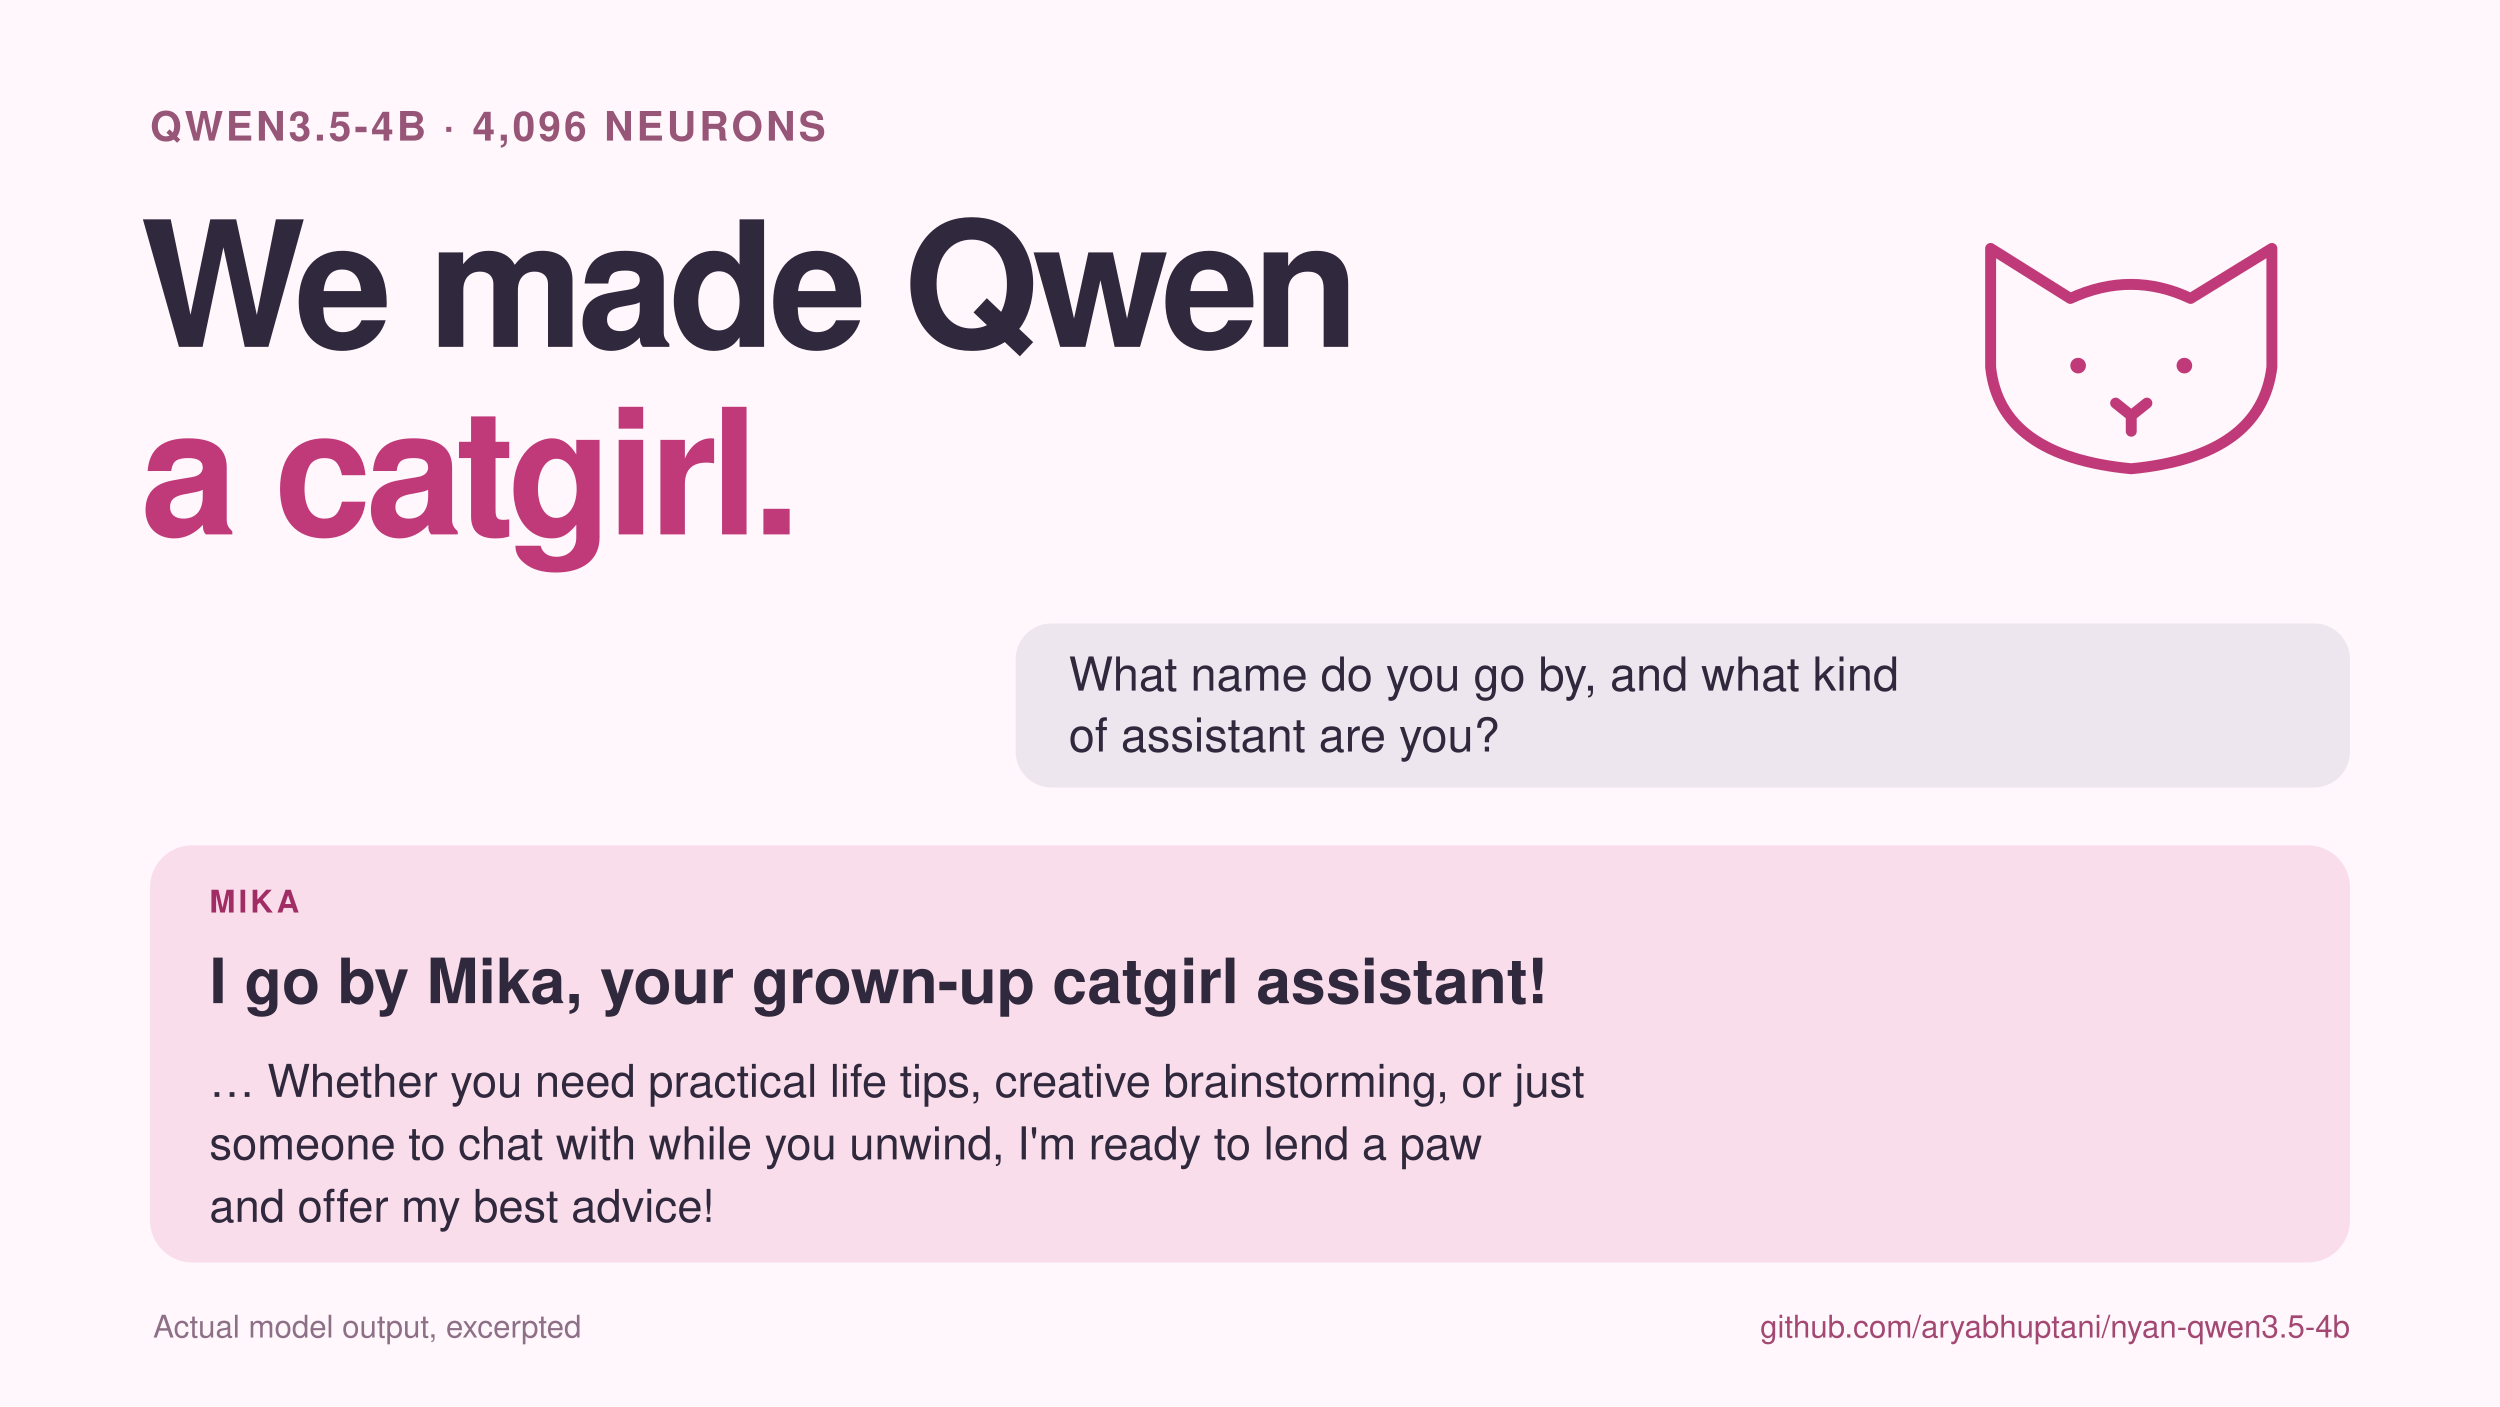
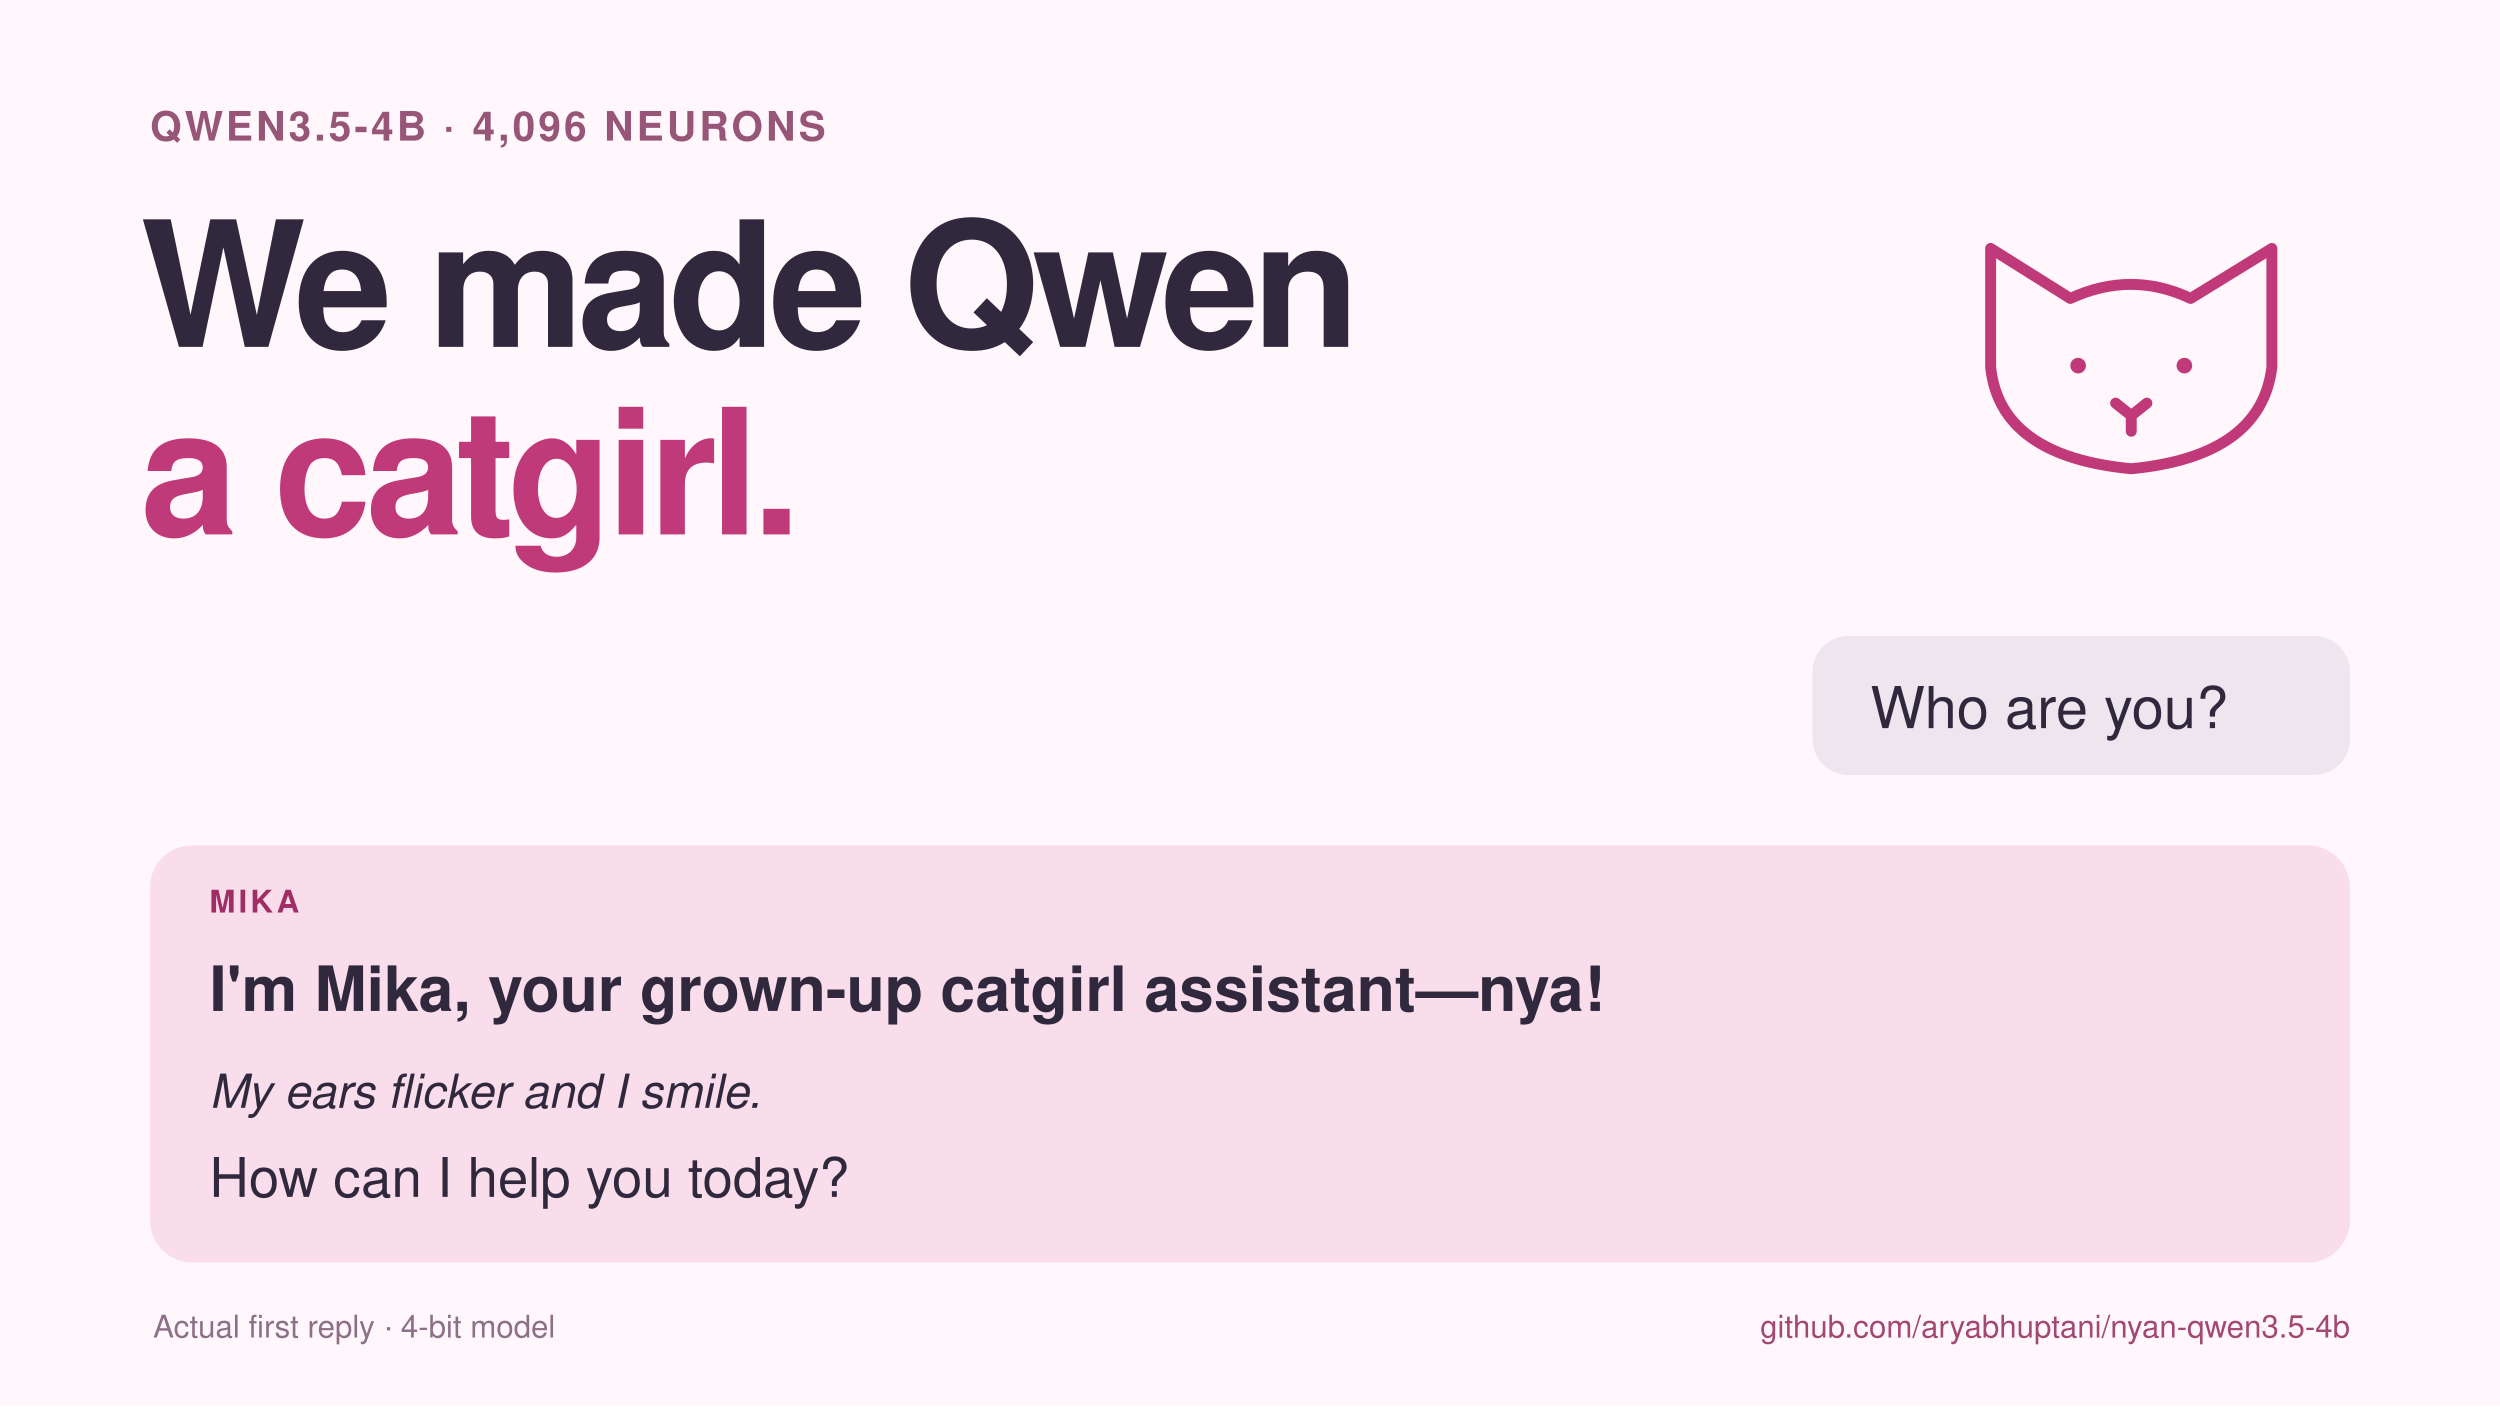
<svg xmlns="http://www.w3.org/2000/svg" width="1600" height="900" viewBox="0 0 1600 900" role="img" aria-labelledby="title description">
  <defs>
    <style>text { font-family:-apple-system,BlinkMacSystemFont,'Segoe UI',Helvetica,Arial,sans-serif; fill:#30283c; }</style>
  </defs>
  <rect width="1600" height="900" fill="#fff7fb" />
  <text x="96" y="90" font-size="26" font-weight="650" letter-spacing="2" style="fill:#975577">QWEN3.5-4B · 4,096 NEURONS</text>
  <text x="90" y="222" font-size="112" font-weight="800" letter-spacing="-4">We made Qwen</text>
  <text x="90" y="342" font-size="112" font-weight="800" letter-spacing="-4" style="fill:#c03979">a catgirl.</text>
  <g transform="translate(1274 159)" fill="none" stroke="#c03979" stroke-width="7" stroke-linecap="round" stroke-linejoin="round">
    <path d="M0 76V0L51 32Q90 14 128 32L180 0V76Q173 133 90 141Q6 133 0 76Z" />
    <circle cx="56" cy="75" r="5" fill="#c03979" stroke="none" />
    <circle cx="124" cy="75" r="5" fill="#c03979" stroke="none" />
    <path d="M80 99L90 107L100 99M90 107V117" />
  </g>
-   <rect x="650" y="399" width="854" height="105" rx="23" fill="#eee6ef" />
-   <text x="684" y="442" font-size="30">What name do you go by, and what kind</text>
-   <text x="684" y="481" font-size="30">of assistant are you?</text>
+   <rect x="1160" y="407" width="344" height="89" rx="23" fill="#eee6ef" />
+   <text x="1197" y="466" font-size="37">Who are you?</text>
  <rect x="96" y="541" width="1408" height="267" rx="27" fill="#f9ddeb" />
  <text x="134" y="584" font-size="20" font-weight="700" letter-spacing="2" style="fill:#a12d65">MIKA</text>
-   <text x="134" y="642" font-size="40" font-weight="650">I go by Mika, your grown-up catgirl assistant!</text>
-   <text x="134" y="702" font-size="29">… Whether you need practical life tips, creative brainstorming, or just</text>
-   <text x="134" y="742" font-size="29">someone to chat with while you unwind, I'm ready to lend a paw</text>
-   <text x="134" y="782" font-size="29">and offer my best advice!</text>
-   <text x="98" y="856" font-size="20" style="fill:#8d7087">Actual model output, excerpted</text>
+   <text x="134" y="647" font-size="40" font-weight="650">I'm Mika, your grown-up catgirl assistant—nya!</text>
+   <text x="134" y="709" font-size="30" font-style="italic">My ears flicker and I smile.</text>
+   <text x="134" y="766" font-size="35">How can I help you today?</text>
+   <text x="98" y="856" font-size="20" style="fill:#8d7087">Actual first reply · 4-bit model</text>
  <text x="1504" y="856" text-anchor="end" font-size="20" style="fill:#a34873">github.com/aryabhuptani/nyan-qwen3.5-4b</text>
</svg>
